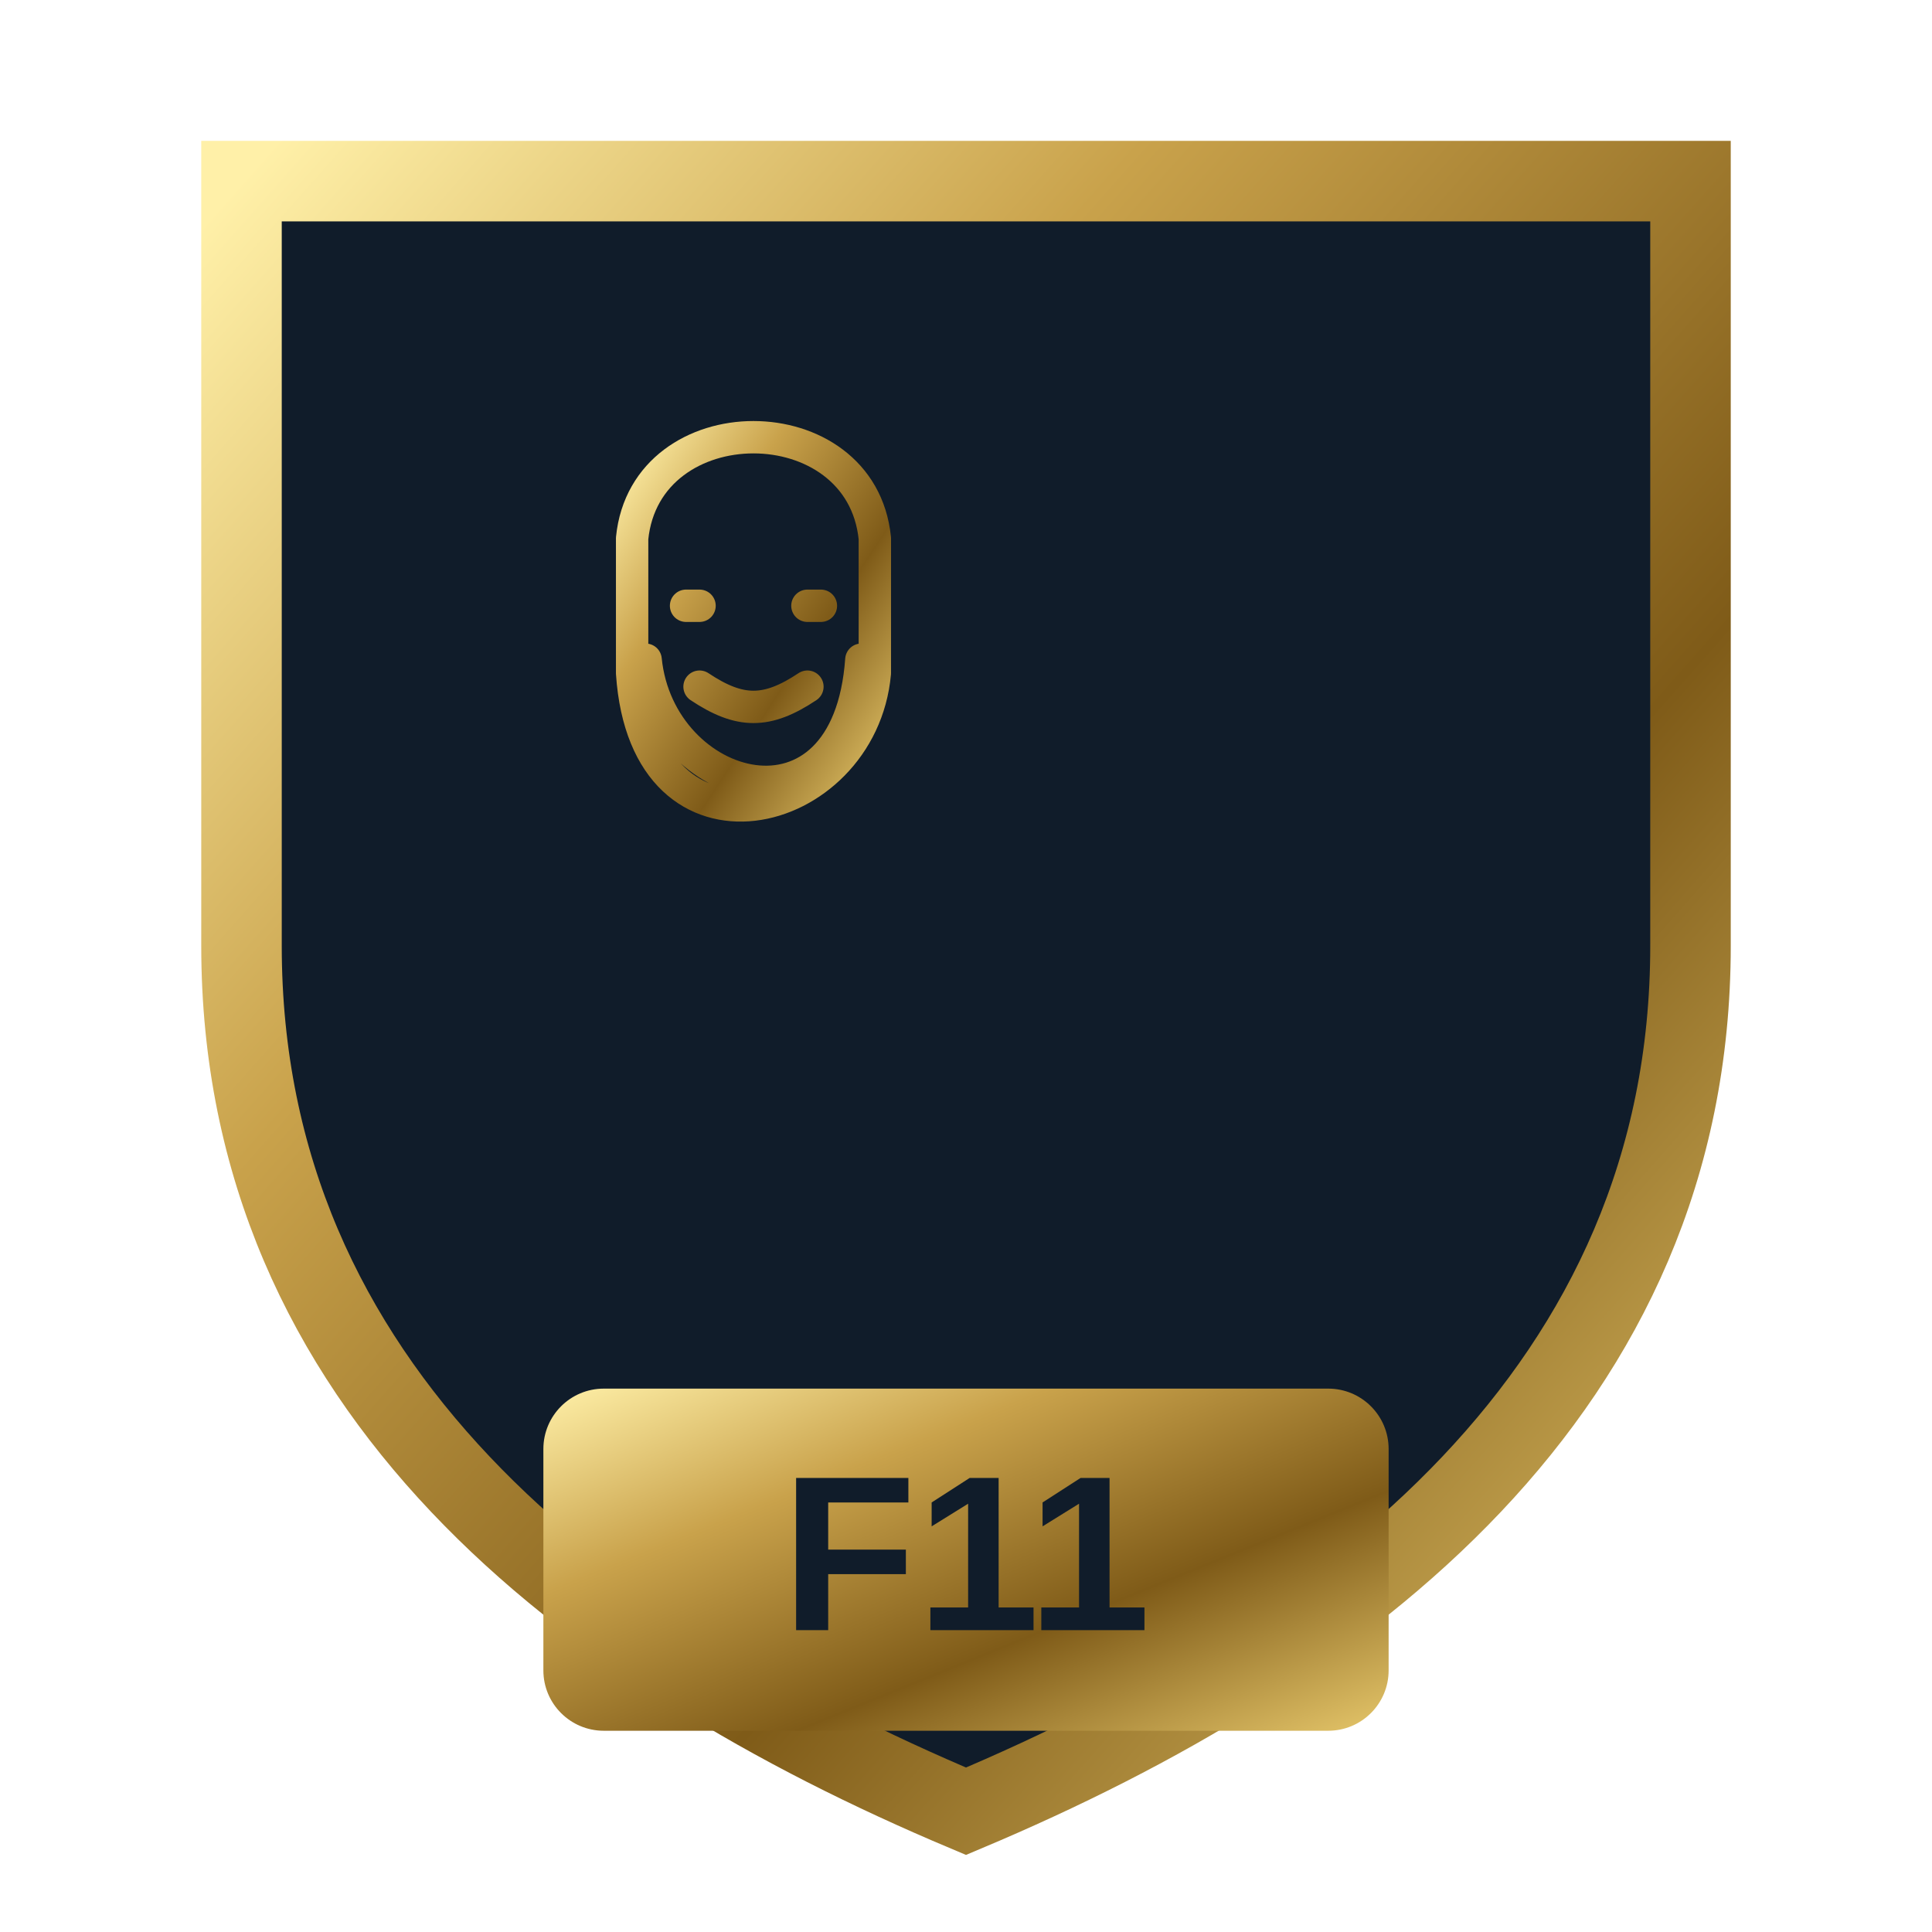
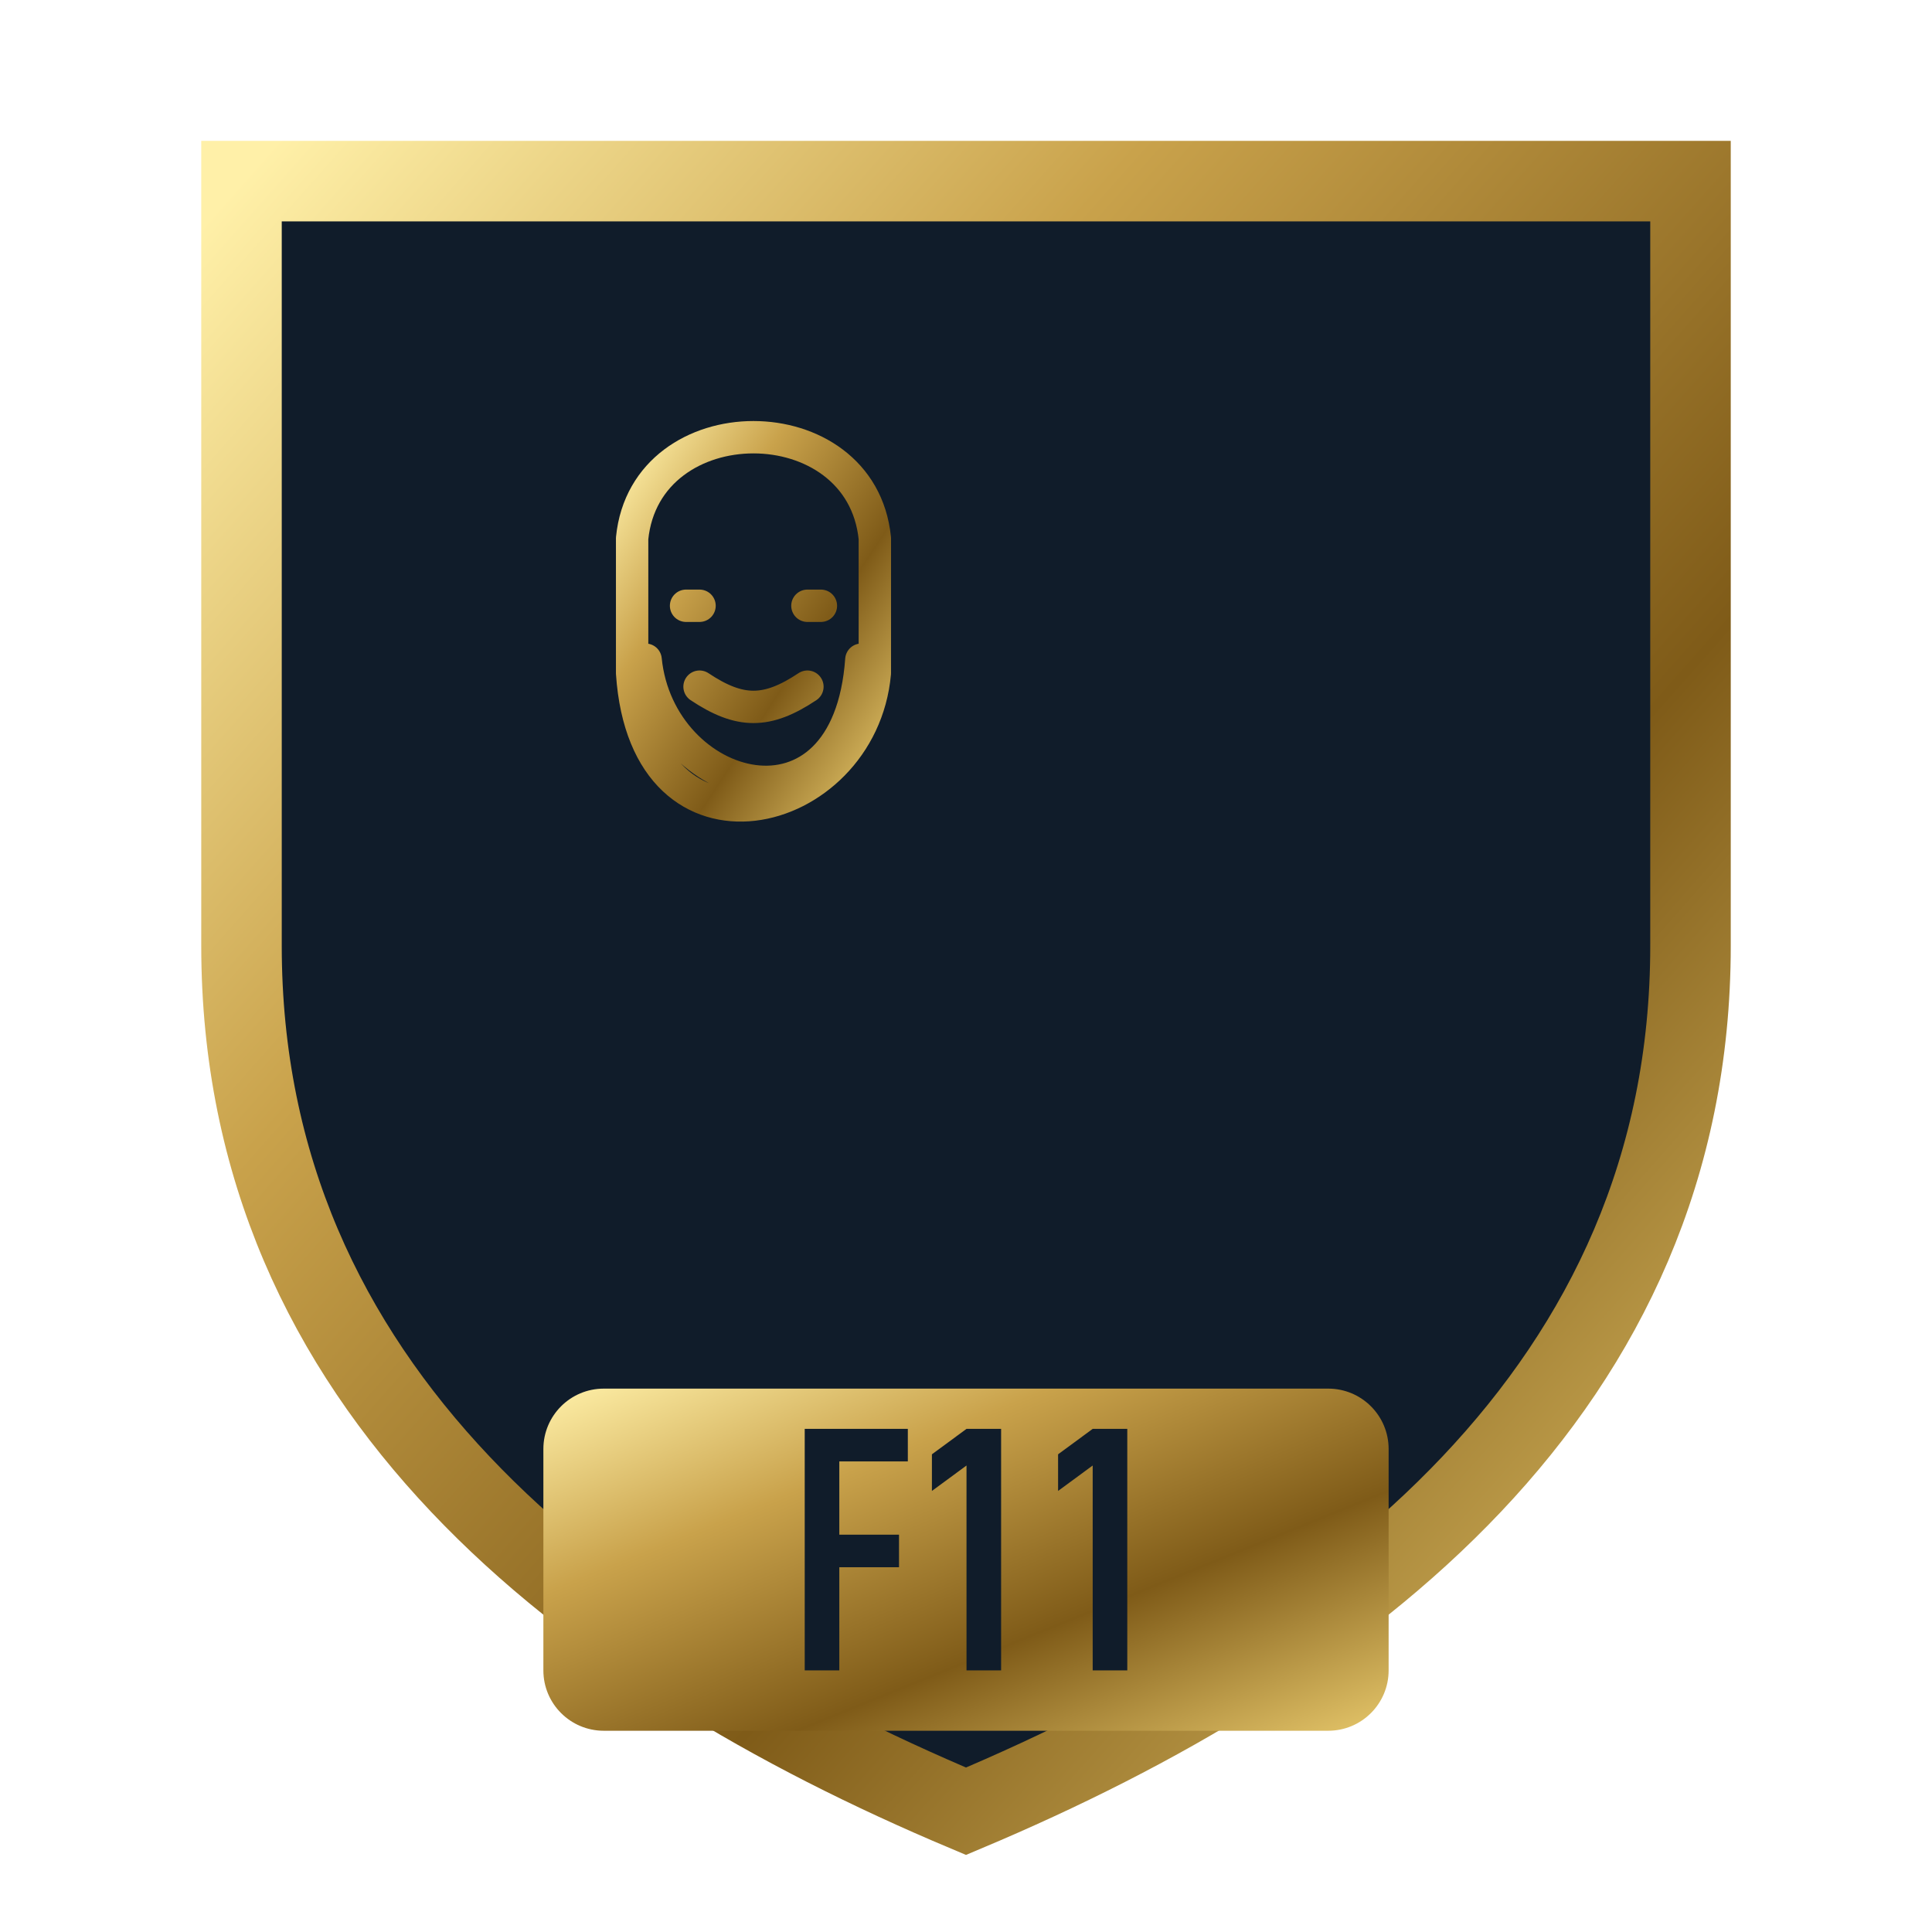
<svg xmlns="http://www.w3.org/2000/svg" viewBox="0 0 96 96" role="img">
  <defs>
-     <linearGradient id="brass" x1="0" y1="0" x2="1" y2="1">
+     <linearGradient id="franchise-f11-brass" x1="0" y1="0" x2="1" y2="1">
      <stop stop-color="#fff0a8" />
      <stop offset=".3" stop-color="#c9a24b" />
      <stop offset=".65" stop-color="#7f5b18" />
      <stop offset="1" stop-color="#e5c66a" />
    </linearGradient>
-     <filter id="shadow">
-       <feDropShadow dx="0" dy="2" stdDeviation="2" flood-opacity=".55" />
-     </filter>
  </defs>
-   <path d="M12 9h72v38c0 22-17 35-36 43C29 82 12 69 12 47z" fill="#101c2a" stroke="url(#brass)" stroke-width="4" />
+   <path d="M12 9h72v38c0 22-17 35-36 43C29 82 12 69 12 47z" fill="#101c2a" stroke="url(#franchise-f11-brass)" stroke-width="4" />
  <g transform="translate(16 10) scale(.67)">
-     <path fill="none" stroke="url(#brass)" stroke-width="2.4" stroke-linecap="round" stroke-linejoin="round" d="M23 25c1-10 17-10 18 0v10c-1 11-17 15-18 0zM27 30h1M36 30h1M28 36c3 2 5 2 8 0M24 34c1 10 15 14 16 0" />
+     <path fill="none" stroke="url(#franchise-f11-brass)" stroke-width="2.4" stroke-linecap="round" stroke-linejoin="round" d="M23 25c1-10 17-10 18 0v10c-1 11-17 15-18 0zM27 30h1M36 30h1M28 36c3 2 5 2 8 0M24 34c1 10 15 14 16 0" />
  </g>
-   <rect x="27" y="69" width="42" height="17" rx="3" fill="url(#brass)" />
-   <text x="48" y="81" text-anchor="middle" fill="#101c2a" font-size="11" font-weight="700" font-family="Arial,sans-serif">F11</text>
+   <rect x="27" y="69" width="42" height="17" rx="3" fill="url(#franchise-f11-brass)" />
+   <path d="M4.8 0L4.8 71.2L35.2 71.2L35.2 61.6L15 61.6L15 40L32.6 40L32.6 30.4L15 30.4L15 0ZM52.5 0L52.5 60.4L42.3 52.9L42.3 63.7L52.5 71.2L62.7 71.2L62.7 0ZM89.7 0L89.7 60.4L79.5 52.9L79.5 63.7L89.7 71.2L99.9 71.2L99.9 0Z" transform="translate(39.177 83.000) scale(0.16854 -0.16854)" fill="#101c2a" />
</svg>
